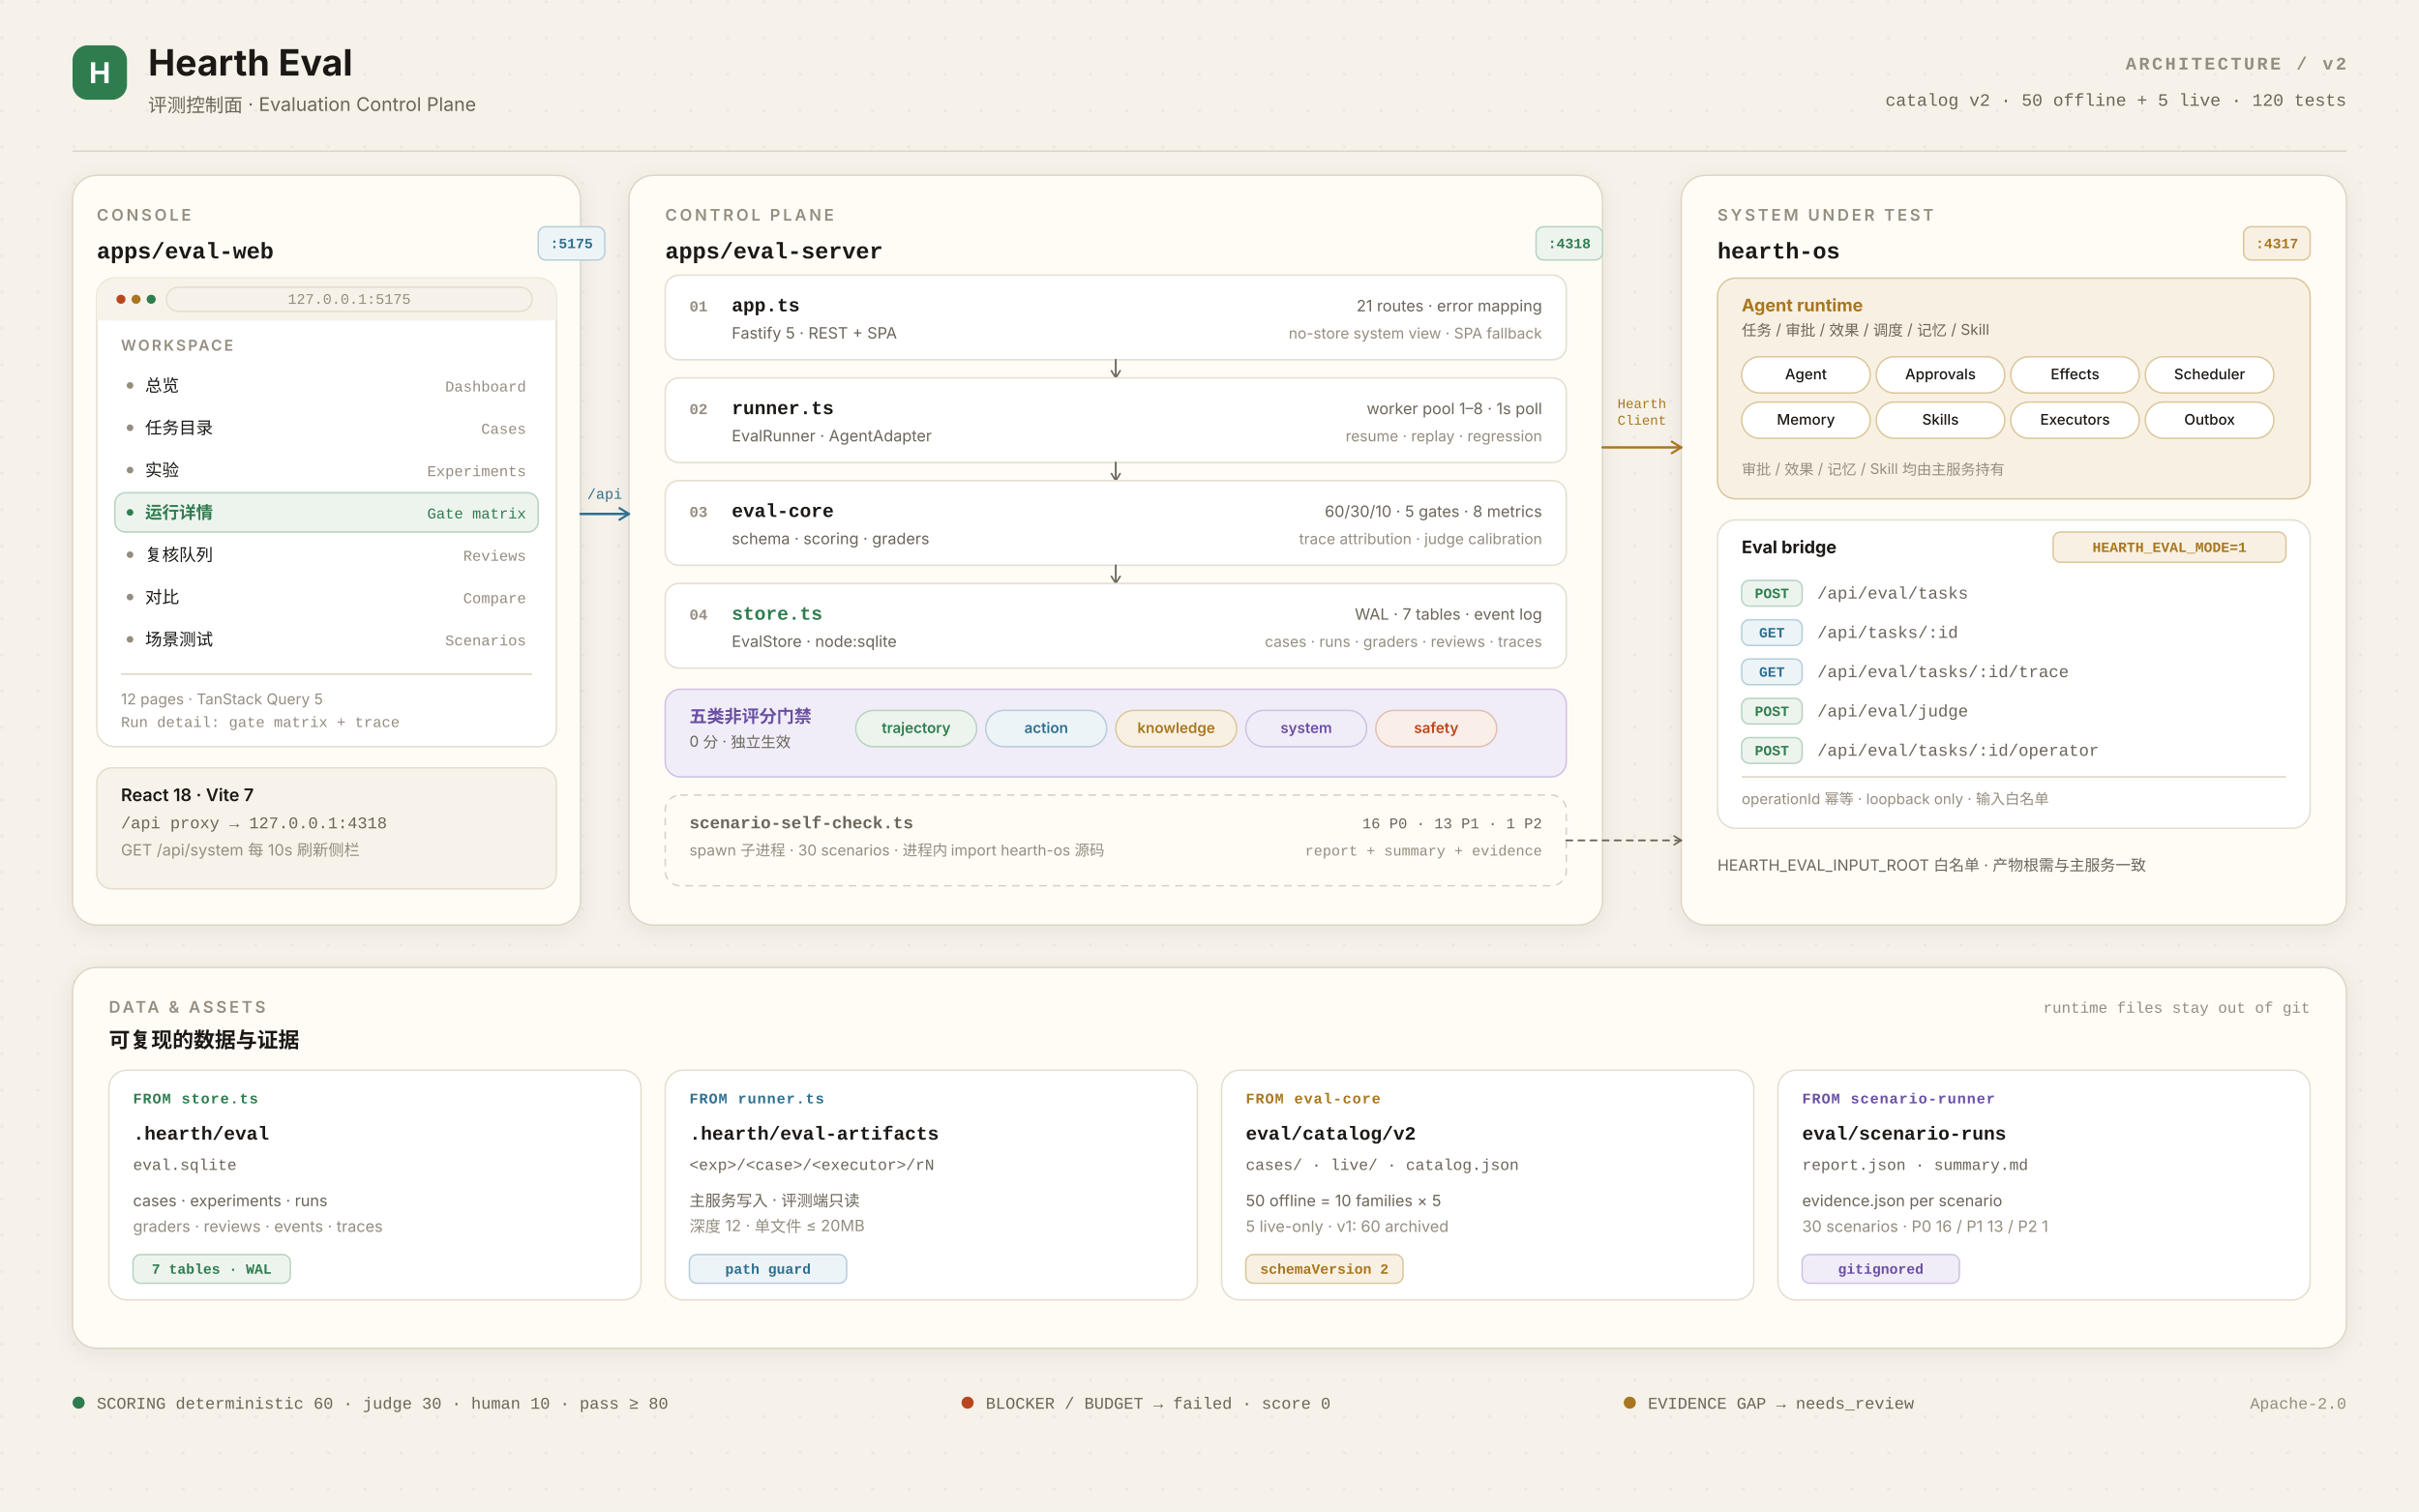
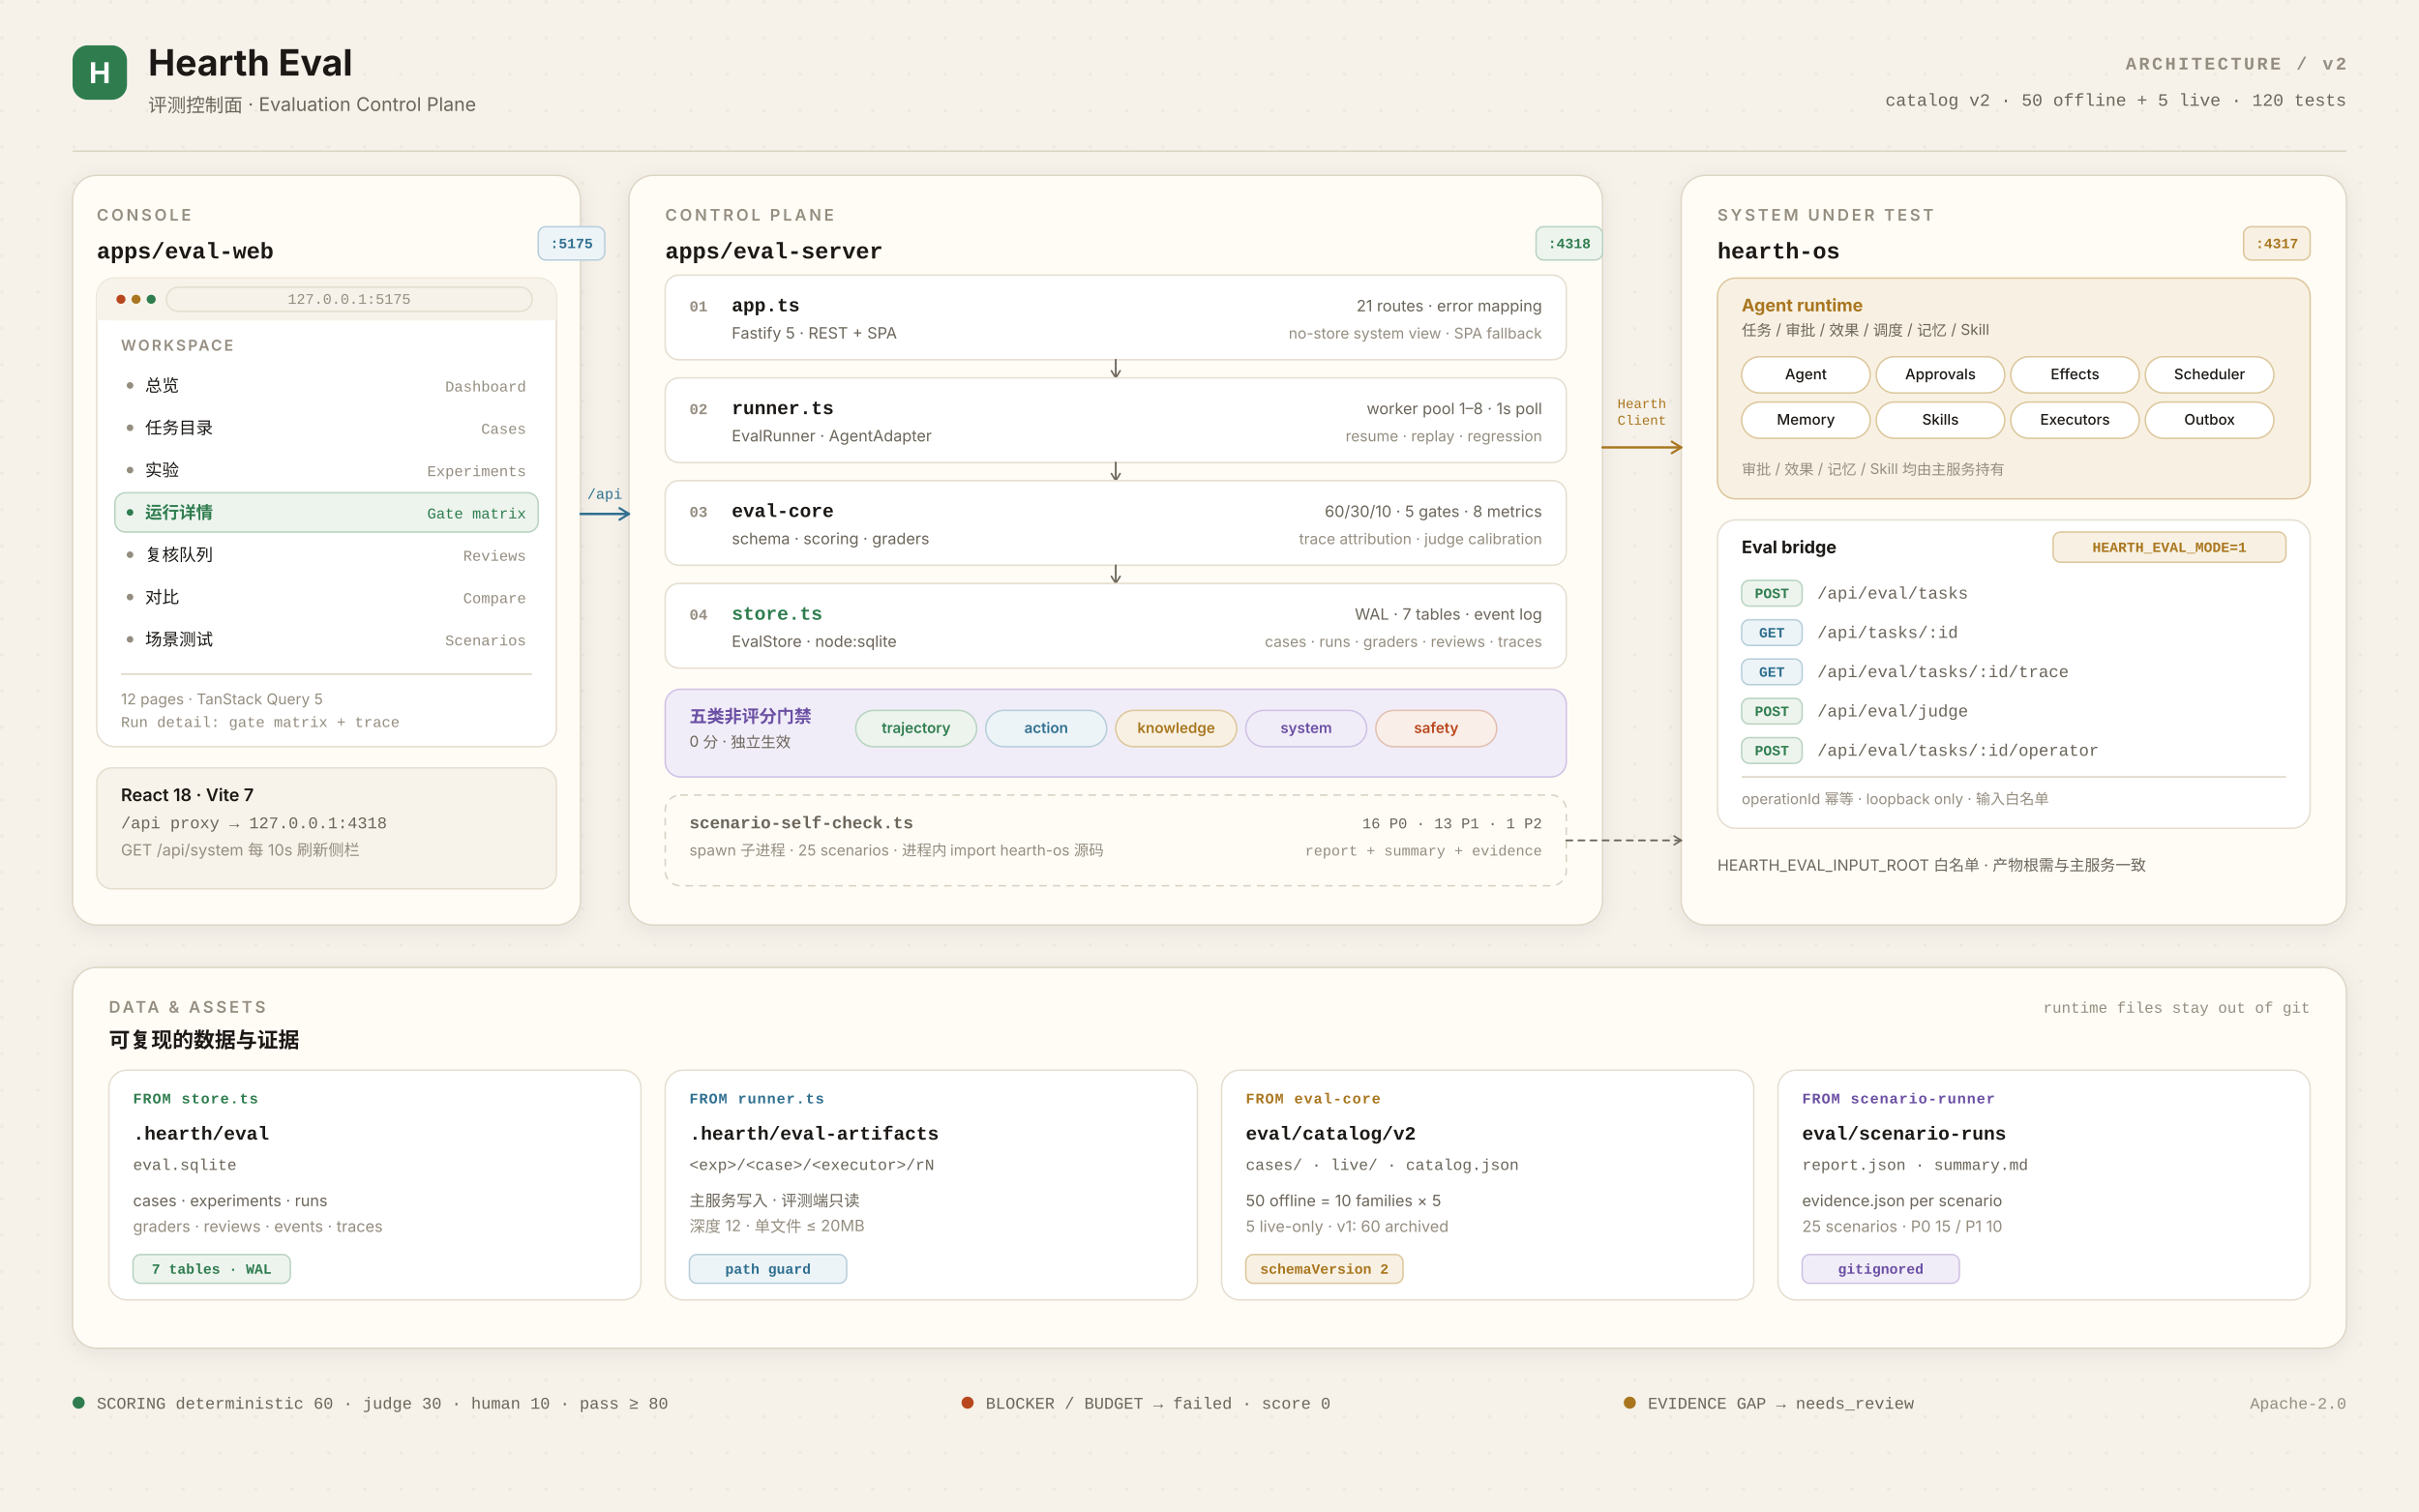
<svg xmlns="http://www.w3.org/2000/svg" viewBox="0 0 1600 1000" width="1600" height="1000" role="img" aria-labelledby="archTitle archDesc">
  <defs>
    <filter id="soft" x="-20%" y="-20%" width="140%" height="160%">
      <feDropShadow dx="0" dy="3" stdDeviation="7" flood-color="#000000" flood-opacity="0.07" />
    </filter>
    <pattern id="dots" width="24" height="24" patternUnits="userSpaceOnUse">
      <circle cx="1.2" cy="1.2" r="1.1" fill="#1B1815" opacity="0.045" />
    </pattern>
    <marker id="m-muted" viewBox="0 0 10 10" refX="8.5" refY="5" markerWidth="6" markerHeight="6" orient="auto">
      <path d="M2 1L8.5 5L2 9" fill="none" stroke="#6B655A" stroke-width="1.5" stroke-linecap="round" stroke-linejoin="round" />
    </marker>
    <marker id="m-blue" viewBox="0 0 10 10" refX="8.5" refY="5" markerWidth="6" markerHeight="6" orient="auto">
      <path d="M2 1L8.5 5L2 9" fill="none" stroke="#2F6F8F" stroke-width="1.5" stroke-linecap="round" stroke-linejoin="round" />
    </marker>
    <marker id="m-green" viewBox="0 0 10 10" refX="8.5" refY="5" markerWidth="6" markerHeight="6" orient="auto">
      <path d="M2 1L8.5 5L2 9" fill="none" stroke="#2F7D4F" stroke-width="1.5" stroke-linecap="round" stroke-linejoin="round" />
    </marker>
    <marker id="m-amber" viewBox="0 0 10 10" refX="8.5" refY="5" markerWidth="6" markerHeight="6" orient="auto">
      <path d="M2 1L8.5 5L2 9" fill="none" stroke="#A9761F" stroke-width="1.5" stroke-linecap="round" stroke-linejoin="round" />
    </marker>
  </defs>
  <rect x="0" y="0" width="1600" height="1000" rx="0" fill="#F6F2EA" stroke="none" stroke-width="1" />
  <rect x="0" y="0" width="1600" height="1000" rx="0" fill="url(#dots)" stroke="none" stroke-width="1" />
  <rect x="48" y="30" width="36" height="36" rx="10" fill="#2F7D4F" stroke="none" stroke-width="1" />
  <text x="66" y="55" font-family="'Inter','SF Pro Text',-apple-system,BlinkMacSystemFont,'Segoe UI','PingFang SC','Microsoft YaHei',sans-serif" font-size="19.00" font-weight="700" fill="#FFFFFF" text-anchor="middle" letter-spacing="0" opacity="1">H</text>
  <text x="98" y="50" font-family="'Inter','SF Pro Text',-apple-system,BlinkMacSystemFont,'Segoe UI','PingFang SC','Microsoft YaHei',sans-serif" font-size="24.00" font-weight="700" fill="#1B1815" text-anchor="start" letter-spacing="0" opacity="1">Hearth Eval</text>
  <text x="98" y="74" font-family="'Inter','SF Pro Text',-apple-system,BlinkMacSystemFont,'Segoe UI','PingFang SC','Microsoft YaHei',sans-serif" font-size="12.50" font-weight="400" fill="#6B655A" text-anchor="start" letter-spacing="0" opacity="1">评测控制面 · Evaluation Control Plane</text>
  <text x="1552" y="46" font-family="'SFMono-Regular',Consolas,'Liberation Mono',Menlo,monospace" font-size="11.80" font-weight="600" fill="#948D80" text-anchor="end" letter-spacing="1.6" opacity="1">ARCHITECTURE / v2</text>
  <text x="1552" y="70" font-family="'SFMono-Regular',Consolas,'Liberation Mono',Menlo,monospace" font-size="11.55" font-weight="400" fill="#6B655A" text-anchor="end" letter-spacing="0" opacity="1">catalog v2 · 50 offline + 5 live · 120 tests</text>
  <line x1="48" y1="100" x2="1552" y2="100" stroke="#DCD4C4" stroke-width="1" />
  <rect x="48" y="116" width="336" height="496" rx="16" fill="#FFFCF6" stroke="#DED6C6" stroke-width="1" filter="url(#soft)" />
  <rect x="416" y="116" width="644" height="496" rx="16" fill="#FFFCF6" stroke="#DED6C6" stroke-width="1" filter="url(#soft)" />
  <rect x="1112" y="116" width="440" height="496" rx="16" fill="#FFFCF6" stroke="#DED6C6" stroke-width="1" filter="url(#soft)" />
  <text x="64" y="146" font-family="'Inter','SF Pro Text',-apple-system,BlinkMacSystemFont,'Segoe UI','PingFang SC','Microsoft YaHei',sans-serif" font-size="10.62" font-weight="600" fill="#948D80" text-anchor="start" letter-spacing="1.8" opacity="1">CONSOLE</text>
  <text x="64" y="171" font-family="'SFMono-Regular',Consolas,'Liberation Mono',Menlo,monospace" font-size="15.00" font-weight="700" fill="#1B1815" text-anchor="start" letter-spacing="0" opacity="1">apps/eval-web</text>
  <rect x="356" y="150" width="44" height="22" rx="5" fill="#EDF4F8" stroke="#B7CEDA" stroke-width="1" />
  <text x="378" y="164.2" font-family="'SFMono-Regular',Consolas,'Liberation Mono',Menlo,monospace" font-size="9.44" font-weight="600" fill="#2F6F8F" text-anchor="middle" letter-spacing="0" opacity="1">:5175</text>
  <rect x="64" y="184" width="304" height="310" rx="12" fill="#FFFFFF" stroke="#E5DED0" stroke-width="1" />
  <rect x="64" y="184" width="304" height="28" rx="12" fill="#F7F3EA" stroke="none" stroke-width="1" />
  <rect x="64" y="200" width="304" height="12" rx="0" fill="#F7F3EA" stroke="none" stroke-width="1" />
  <circle cx="80" cy="198" r="3" fill="#B8471D" />
  <circle cx="90" cy="198" r="3" fill="#A9761F" />
  <circle cx="100" cy="198" r="3" fill="#2F7D4F" />
  <rect x="110" y="190" width="242" height="16" rx="8" fill="#F6F2EA" stroke="#E5DED0" stroke-width="1" />
  <text x="231" y="201" font-family="'SFMono-Regular',Consolas,'Liberation Mono',Menlo,monospace" font-size="9.68" font-weight="400" fill="#948D80" text-anchor="middle" letter-spacing="0" opacity="1">127.0.0.1:5175</text>
  <text x="80" y="232" font-family="'Inter','SF Pro Text',-apple-system,BlinkMacSystemFont,'Segoe UI','PingFang SC','Microsoft YaHei',sans-serif" font-size="9.91" font-weight="600" fill="#948D80" text-anchor="start" letter-spacing="1.4" opacity="1">WORKSPACE</text>
  <circle cx="86" cy="255" r="2.2" fill="#948D80" />
  <text x="96" y="259" font-family="'Inter','SF Pro Text',-apple-system,BlinkMacSystemFont,'Segoe UI','PingFang SC','Microsoft YaHei',sans-serif" font-size="11.22" font-weight="500" fill="#1B1815" text-anchor="start" letter-spacing="0" opacity="1">总览</text>
  <text x="348" y="259" font-family="'SFMono-Regular',Consolas,'Liberation Mono',Menlo,monospace" font-size="9.91" font-weight="400" fill="#948D80" text-anchor="end" letter-spacing="0" opacity="1">Dashboard</text>
  <circle cx="86" cy="283" r="2.2" fill="#948D80" />
  <text x="96" y="287" font-family="'Inter','SF Pro Text',-apple-system,BlinkMacSystemFont,'Segoe UI','PingFang SC','Microsoft YaHei',sans-serif" font-size="11.22" font-weight="500" fill="#1B1815" text-anchor="start" letter-spacing="0" opacity="1">任务目录</text>
  <text x="348" y="287" font-family="'SFMono-Regular',Consolas,'Liberation Mono',Menlo,monospace" font-size="9.91" font-weight="400" fill="#948D80" text-anchor="end" letter-spacing="0" opacity="1">Cases</text>
  <circle cx="86" cy="311" r="2.2" fill="#948D80" />
  <text x="96" y="315" font-family="'Inter','SF Pro Text',-apple-system,BlinkMacSystemFont,'Segoe UI','PingFang SC','Microsoft YaHei',sans-serif" font-size="11.22" font-weight="500" fill="#1B1815" text-anchor="start" letter-spacing="0" opacity="1">实验</text>
  <text x="348" y="315" font-family="'SFMono-Regular',Consolas,'Liberation Mono',Menlo,monospace" font-size="9.91" font-weight="400" fill="#948D80" text-anchor="end" letter-spacing="0" opacity="1">Experiments</text>
  <rect x="76" y="326" width="280" height="26" rx="7" fill="#EDF4EE" stroke="#B9D3C1" stroke-width="1" />
  <circle cx="86" cy="339" r="2.2" fill="#2F7D4F" />
  <text x="96" y="343" font-family="'Inter','SF Pro Text',-apple-system,BlinkMacSystemFont,'Segoe UI','PingFang SC','Microsoft YaHei',sans-serif" font-size="11.22" font-weight="600" fill="#2F7D4F" text-anchor="start" letter-spacing="0" opacity="1">运行详情</text>
  <text x="348" y="343" font-family="'SFMono-Regular',Consolas,'Liberation Mono',Menlo,monospace" font-size="9.91" font-weight="400" fill="#2F7D4F" text-anchor="end" letter-spacing="0" opacity="1">Gate matrix</text>
  <circle cx="86" cy="367" r="2.2" fill="#948D80" />
  <text x="96" y="371" font-family="'Inter','SF Pro Text',-apple-system,BlinkMacSystemFont,'Segoe UI','PingFang SC','Microsoft YaHei',sans-serif" font-size="11.22" font-weight="500" fill="#1B1815" text-anchor="start" letter-spacing="0" opacity="1">复核队列</text>
  <text x="348" y="371" font-family="'SFMono-Regular',Consolas,'Liberation Mono',Menlo,monospace" font-size="9.91" font-weight="400" fill="#948D80" text-anchor="end" letter-spacing="0" opacity="1">Reviews</text>
  <circle cx="86" cy="395" r="2.2" fill="#948D80" />
  <text x="96" y="399" font-family="'Inter','SF Pro Text',-apple-system,BlinkMacSystemFont,'Segoe UI','PingFang SC','Microsoft YaHei',sans-serif" font-size="11.22" font-weight="500" fill="#1B1815" text-anchor="start" letter-spacing="0" opacity="1">对比</text>
  <text x="348" y="399" font-family="'SFMono-Regular',Consolas,'Liberation Mono',Menlo,monospace" font-size="9.91" font-weight="400" fill="#948D80" text-anchor="end" letter-spacing="0" opacity="1">Compare</text>
  <circle cx="86" cy="423" r="2.2" fill="#948D80" />
  <text x="96" y="427" font-family="'Inter','SF Pro Text',-apple-system,BlinkMacSystemFont,'Segoe UI','PingFang SC','Microsoft YaHei',sans-serif" font-size="11.22" font-weight="500" fill="#1B1815" text-anchor="start" letter-spacing="0" opacity="1">场景测试</text>
  <text x="348" y="427" font-family="'SFMono-Regular',Consolas,'Liberation Mono',Menlo,monospace" font-size="9.91" font-weight="400" fill="#948D80" text-anchor="end" letter-spacing="0" opacity="1">Scenarios</text>
  <line x1="80" y1="446" x2="352" y2="446" stroke="#DCD4C4" stroke-width="1" />
  <text x="80" y="466" font-family="'Inter','SF Pro Text',-apple-system,BlinkMacSystemFont,'Segoe UI','PingFang SC','Microsoft YaHei',sans-serif" font-size="9.91" font-weight="400" fill="#948D80" text-anchor="start" letter-spacing="0" opacity="1">12 pages · TanStack Query 5</text>
  <text x="80" y="481" font-family="'SFMono-Regular',Consolas,'Liberation Mono',Menlo,monospace" font-size="9.91" font-weight="400" fill="#948D80" text-anchor="start" letter-spacing="0" opacity="1">Run detail: gate matrix + trace</text>
  <rect x="64" y="508" width="304" height="80" rx="10" fill="#F7F3EA" stroke="#E5DED0" stroke-width="1" />
  <text x="80" y="530" font-family="'Inter','SF Pro Text',-apple-system,BlinkMacSystemFont,'Segoe UI','PingFang SC','Microsoft YaHei',sans-serif" font-size="11.50" font-weight="600" fill="#1B1815" text-anchor="start" letter-spacing="0" opacity="1">React 18 · Vite 7</text>
  <text x="80" y="548" font-family="'SFMono-Regular',Consolas,'Liberation Mono',Menlo,monospace" font-size="10.86" font-weight="400" fill="#6B655A" text-anchor="start" letter-spacing="0" opacity="1">/api proxy → 127.0.0.1:4318</text>
  <text x="80" y="566" font-family="'Inter','SF Pro Text',-apple-system,BlinkMacSystemFont,'Segoe UI','PingFang SC','Microsoft YaHei',sans-serif" font-size="10.38" font-weight="400" fill="#948D80" text-anchor="start" letter-spacing="0" opacity="1">GET /api/system 每 10s 刷新侧栏</text>
  <text x="440" y="146" font-family="'Inter','SF Pro Text',-apple-system,BlinkMacSystemFont,'Segoe UI','PingFang SC','Microsoft YaHei',sans-serif" font-size="10.62" font-weight="600" fill="#948D80" text-anchor="start" letter-spacing="1.8" opacity="1">CONTROL PLANE</text>
  <text x="440" y="171" font-family="'SFMono-Regular',Consolas,'Liberation Mono',Menlo,monospace" font-size="15.00" font-weight="700" fill="#1B1815" text-anchor="start" letter-spacing="0" opacity="1">apps/eval-server</text>
  <rect x="1016" y="150" width="44" height="22" rx="5" fill="#EDF4EE" stroke="#B9D3C1" stroke-width="1" />
  <text x="1038" y="164.2" font-family="'SFMono-Regular',Consolas,'Liberation Mono',Menlo,monospace" font-size="9.44" font-weight="600" fill="#2F7D4F" text-anchor="middle" letter-spacing="0" opacity="1">:4318</text>
  <rect x="440" y="182" width="596" height="56" rx="9" fill="#FFFFFF" stroke="#E5DED0" stroke-width="1" />
  <text x="456" y="206" font-family="'SFMono-Regular',Consolas,'Liberation Mono',Menlo,monospace" font-size="10.03" font-weight="600" fill="#948D80" text-anchor="start" letter-spacing="0" opacity="1">01</text>
  <text x="484" y="206" font-family="'SFMono-Regular',Consolas,'Liberation Mono',Menlo,monospace" font-size="12.50" font-weight="700" fill="#1B1815" text-anchor="start" letter-spacing="0" opacity="1">app.ts</text>
  <text x="484" y="224" font-family="'Inter','SF Pro Text',-apple-system,BlinkMacSystemFont,'Segoe UI','PingFang SC','Microsoft YaHei',sans-serif" font-size="10.38" font-weight="400" fill="#6B655A" text-anchor="start" letter-spacing="0" opacity="1">Fastify 5 · REST + SPA</text>
  <text x="1020" y="206" font-family="'Inter','SF Pro Text',-apple-system,BlinkMacSystemFont,'Segoe UI','PingFang SC','Microsoft YaHei',sans-serif" font-size="10.38" font-weight="400" fill="#6B655A" text-anchor="end" letter-spacing="0" opacity="1">21 routes · error mapping</text>
  <text x="1020" y="224" font-family="'Inter','SF Pro Text',-apple-system,BlinkMacSystemFont,'Segoe UI','PingFang SC','Microsoft YaHei',sans-serif" font-size="9.91" font-weight="400" fill="#948D80" text-anchor="end" letter-spacing="0" opacity="1">no-store system view · SPA fallback</text>
  <path d="M738 238 L738 250" fill="none" stroke="#6B655A" stroke-width="1.2" stroke-linecap="round" marker-end="url(#m-muted)" />
  <rect x="440" y="250" width="596" height="56" rx="9" fill="#FFFFFF" stroke="#E5DED0" stroke-width="1" />
  <text x="456" y="274" font-family="'SFMono-Regular',Consolas,'Liberation Mono',Menlo,monospace" font-size="10.03" font-weight="600" fill="#948D80" text-anchor="start" letter-spacing="0" opacity="1">02</text>
  <text x="484" y="274" font-family="'SFMono-Regular',Consolas,'Liberation Mono',Menlo,monospace" font-size="12.50" font-weight="700" fill="#1B1815" text-anchor="start" letter-spacing="0" opacity="1">runner.ts</text>
  <text x="484" y="292" font-family="'Inter','SF Pro Text',-apple-system,BlinkMacSystemFont,'Segoe UI','PingFang SC','Microsoft YaHei',sans-serif" font-size="10.38" font-weight="400" fill="#6B655A" text-anchor="start" letter-spacing="0" opacity="1">EvalRunner · AgentAdapter</text>
  <text x="1020" y="274" font-family="'Inter','SF Pro Text',-apple-system,BlinkMacSystemFont,'Segoe UI','PingFang SC','Microsoft YaHei',sans-serif" font-size="10.38" font-weight="400" fill="#6B655A" text-anchor="end" letter-spacing="0" opacity="1">worker pool 1–8 · 1s poll</text>
  <text x="1020" y="292" font-family="'Inter','SF Pro Text',-apple-system,BlinkMacSystemFont,'Segoe UI','PingFang SC','Microsoft YaHei',sans-serif" font-size="9.91" font-weight="400" fill="#948D80" text-anchor="end" letter-spacing="0" opacity="1">resume · replay · regression</text>
  <path d="M738 306 L738 318" fill="none" stroke="#6B655A" stroke-width="1.2" stroke-linecap="round" marker-end="url(#m-muted)" />
  <rect x="440" y="318" width="596" height="56" rx="9" fill="#FFFFFF" stroke="#E5DED0" stroke-width="1" />
  <text x="456" y="342" font-family="'SFMono-Regular',Consolas,'Liberation Mono',Menlo,monospace" font-size="10.03" font-weight="600" fill="#948D80" text-anchor="start" letter-spacing="0" opacity="1">03</text>
  <text x="484" y="342" font-family="'SFMono-Regular',Consolas,'Liberation Mono',Menlo,monospace" font-size="12.50" font-weight="700" fill="#1B1815" text-anchor="start" letter-spacing="0" opacity="1">eval-core</text>
  <text x="484" y="360" font-family="'Inter','SF Pro Text',-apple-system,BlinkMacSystemFont,'Segoe UI','PingFang SC','Microsoft YaHei',sans-serif" font-size="10.38" font-weight="400" fill="#6B655A" text-anchor="start" letter-spacing="0" opacity="1">schema · scoring · graders</text>
  <text x="1020" y="342" font-family="'Inter','SF Pro Text',-apple-system,BlinkMacSystemFont,'Segoe UI','PingFang SC','Microsoft YaHei',sans-serif" font-size="10.38" font-weight="400" fill="#6B655A" text-anchor="end" letter-spacing="0" opacity="1">60/30/10 · 5 gates · 8 metrics</text>
  <text x="1020" y="360" font-family="'Inter','SF Pro Text',-apple-system,BlinkMacSystemFont,'Segoe UI','PingFang SC','Microsoft YaHei',sans-serif" font-size="9.91" font-weight="400" fill="#948D80" text-anchor="end" letter-spacing="0" opacity="1">trace attribution · judge calibration</text>
  <path d="M738 374 L738 386" fill="none" stroke="#6B655A" stroke-width="1.2" stroke-linecap="round" marker-end="url(#m-muted)" />
  <rect x="440" y="386" width="596" height="56" rx="9" fill="#FFFFFF" stroke="#E5DED0" stroke-width="1" />
  <text x="456" y="410" font-family="'SFMono-Regular',Consolas,'Liberation Mono',Menlo,monospace" font-size="10.03" font-weight="600" fill="#948D80" text-anchor="start" letter-spacing="0" opacity="1">04</text>
  <text x="484" y="410" font-family="'SFMono-Regular',Consolas,'Liberation Mono',Menlo,monospace" font-size="12.50" font-weight="700" fill="#2F7D4F" text-anchor="start" letter-spacing="0" opacity="1">store.ts</text>
  <text x="484" y="428" font-family="'Inter','SF Pro Text',-apple-system,BlinkMacSystemFont,'Segoe UI','PingFang SC','Microsoft YaHei',sans-serif" font-size="10.38" font-weight="400" fill="#6B655A" text-anchor="start" letter-spacing="0" opacity="1">EvalStore · node:sqlite</text>
  <text x="1020" y="410" font-family="'Inter','SF Pro Text',-apple-system,BlinkMacSystemFont,'Segoe UI','PingFang SC','Microsoft YaHei',sans-serif" font-size="10.38" font-weight="400" fill="#6B655A" text-anchor="end" letter-spacing="0" opacity="1">WAL · 7 tables · event log</text>
  <text x="1020" y="428" font-family="'Inter','SF Pro Text',-apple-system,BlinkMacSystemFont,'Segoe UI','PingFang SC','Microsoft YaHei',sans-serif" font-size="9.91" font-weight="400" fill="#948D80" text-anchor="end" letter-spacing="0" opacity="1">cases · runs · graders · reviews · traces</text>
  <rect x="440" y="456" width="596" height="58" rx="10" fill="#F1EDF8" stroke="#CFC2E4" stroke-width="1" />
  <text x="456" y="478" font-family="'Inter','SF Pro Text',-apple-system,BlinkMacSystemFont,'Segoe UI','PingFang SC','Microsoft YaHei',sans-serif" font-size="11.55" font-weight="700" fill="#6A4FA3" text-anchor="start" letter-spacing="0" opacity="1">五类非评分门禁</text>
  <text x="456" y="494" font-family="'Inter','SF Pro Text',-apple-system,BlinkMacSystemFont,'Segoe UI','PingFang SC','Microsoft YaHei',sans-serif" font-size="9.91" font-weight="400" fill="#6B655A" text-anchor="start" letter-spacing="0" opacity="1">0 分 · 独立生效</text>
  <rect x="566" y="470" width="80" height="24" rx="12" fill="#EDF4EE" stroke="#B9D3C1" stroke-width="1" />
  <text x="606" y="484.952" font-family="'Inter','SF Pro Text',-apple-system,BlinkMacSystemFont,'Segoe UI','PingFang SC','Microsoft YaHei',sans-serif" font-size="9.68" font-weight="600" fill="#2F7D4F" text-anchor="middle" letter-spacing="0" opacity="1">trajectory</text>
  <rect x="652" y="470" width="80" height="24" rx="12" fill="#EDF4F8" stroke="#B7CEDA" stroke-width="1" />
  <text x="692" y="484.952" font-family="'Inter','SF Pro Text',-apple-system,BlinkMacSystemFont,'Segoe UI','PingFang SC','Microsoft YaHei',sans-serif" font-size="9.68" font-weight="600" fill="#2F6F8F" text-anchor="middle" letter-spacing="0" opacity="1">action</text>
  <rect x="738" y="470" width="80" height="24" rx="12" fill="#F8F1E3" stroke="#DCC79C" stroke-width="1" />
  <text x="778" y="484.952" font-family="'Inter','SF Pro Text',-apple-system,BlinkMacSystemFont,'Segoe UI','PingFang SC','Microsoft YaHei',sans-serif" font-size="9.68" font-weight="600" fill="#A9761F" text-anchor="middle" letter-spacing="0" opacity="1">knowledge</text>
  <rect x="824" y="470" width="80" height="24" rx="12" fill="#F1EDF8" stroke="#CFC2E4" stroke-width="1" />
  <text x="864" y="484.952" font-family="'Inter','SF Pro Text',-apple-system,BlinkMacSystemFont,'Segoe UI','PingFang SC','Microsoft YaHei',sans-serif" font-size="9.68" font-weight="600" fill="#6A4FA3" text-anchor="middle" letter-spacing="0" opacity="1">system</text>
  <rect x="910" y="470" width="80" height="24" rx="12" fill="#FAEEE8" stroke="#E0C0B2" stroke-width="1" />
  <text x="950" y="484.952" font-family="'Inter','SF Pro Text',-apple-system,BlinkMacSystemFont,'Segoe UI','PingFang SC','Microsoft YaHei',sans-serif" font-size="9.68" font-weight="600" fill="#B8471D" text-anchor="middle" letter-spacing="0" opacity="1">safety</text>
  <rect x="440" y="526" width="596" height="60" rx="10" fill="none" stroke="#D8D1C3" stroke-width="1" stroke-dasharray="5 4" />
  <text x="456" y="548" font-family="'SFMono-Regular',Consolas,'Liberation Mono',Menlo,monospace" font-size="11.22" font-weight="700" fill="#6B655A" text-anchor="start" letter-spacing="0" opacity="1">scenario-self-check.ts</text>
-   <text x="456" y="566" font-family="'Inter','SF Pro Text',-apple-system,BlinkMacSystemFont,'Segoe UI','PingFang SC','Microsoft YaHei',sans-serif" font-size="9.91" font-weight="400" fill="#948D80" text-anchor="start" letter-spacing="0" opacity="1">spawn 子进程 · 30 scenarios · 进程内 import hearth-os 源码</text>
+   <text x="456" y="566" font-family="'Inter','SF Pro Text',-apple-system,BlinkMacSystemFont,'Segoe UI','PingFang SC','Microsoft YaHei',sans-serif" font-size="9.91" font-weight="400" fill="#948D80" text-anchor="start" letter-spacing="0" opacity="1">spawn 子进程 · 25 scenarios · 进程内 import hearth-os 源码</text>
  <text x="1020" y="548" font-family="'SFMono-Regular',Consolas,'Liberation Mono',Menlo,monospace" font-size="9.91" font-weight="400" fill="#6B655A" text-anchor="end" letter-spacing="0" opacity="1">16 P0 · 13 P1 · 1 P2</text>
  <text x="1020" y="566" font-family="'SFMono-Regular',Consolas,'Liberation Mono',Menlo,monospace" font-size="9.68" font-weight="400" fill="#948D80" text-anchor="end" letter-spacing="0" opacity="1">report + summary + evidence</text>
  <text x="1136" y="146" font-family="'Inter','SF Pro Text',-apple-system,BlinkMacSystemFont,'Segoe UI','PingFang SC','Microsoft YaHei',sans-serif" font-size="10.62" font-weight="600" fill="#948D80" text-anchor="start" letter-spacing="1.8" opacity="1">SYSTEM UNDER TEST</text>
  <text x="1136" y="171" font-family="'SFMono-Regular',Consolas,'Liberation Mono',Menlo,monospace" font-size="15.00" font-weight="700" fill="#1B1815" text-anchor="start" letter-spacing="0" opacity="1">hearth-os</text>
  <rect x="1484" y="150" width="44" height="22" rx="5" fill="#F8F1E3" stroke="#DCC79C" stroke-width="1" />
  <text x="1506" y="164.2" font-family="'SFMono-Regular',Consolas,'Liberation Mono',Menlo,monospace" font-size="9.44" font-weight="600" fill="#A9761F" text-anchor="middle" letter-spacing="0" opacity="1">:4317</text>
  <rect x="1136" y="184" width="392" height="146" rx="12" fill="#F8F1E3" stroke="#DCC79C" stroke-width="1" />
  <text x="1152" y="206" font-family="'Inter','SF Pro Text',-apple-system,BlinkMacSystemFont,'Segoe UI','PingFang SC','Microsoft YaHei',sans-serif" font-size="11.50" font-weight="700" fill="#A9761F" text-anchor="start" letter-spacing="0" opacity="1">Agent runtime</text>
  <text x="1152" y="222" font-family="'Inter','SF Pro Text',-apple-system,BlinkMacSystemFont,'Segoe UI','PingFang SC','Microsoft YaHei',sans-serif" font-size="9.91" font-weight="400" fill="#6B655A" text-anchor="start" letter-spacing="0" opacity="1">任务 / 审批 / 效果 / 调度 / 记忆 / Skill</text>
  <rect x="1152" y="236" width="85" height="24" rx="12" fill="#FFFFFF" stroke="#DCC79C" stroke-width="1" />
  <text x="1194.5" y="250.952" font-family="'Inter','SF Pro Text',-apple-system,BlinkMacSystemFont,'Segoe UI','PingFang SC','Microsoft YaHei',sans-serif" font-size="9.68" font-weight="500" fill="#1B1815" text-anchor="middle" letter-spacing="0" opacity="1">Agent</text>
  <rect x="1241" y="236" width="85" height="24" rx="12" fill="#FFFFFF" stroke="#DCC79C" stroke-width="1" />
  <text x="1283.5" y="250.952" font-family="'Inter','SF Pro Text',-apple-system,BlinkMacSystemFont,'Segoe UI','PingFang SC','Microsoft YaHei',sans-serif" font-size="9.68" font-weight="500" fill="#1B1815" text-anchor="middle" letter-spacing="0" opacity="1">Approvals</text>
  <rect x="1330" y="236" width="85" height="24" rx="12" fill="#FFFFFF" stroke="#DCC79C" stroke-width="1" />
  <text x="1372.5" y="250.952" font-family="'Inter','SF Pro Text',-apple-system,BlinkMacSystemFont,'Segoe UI','PingFang SC','Microsoft YaHei',sans-serif" font-size="9.68" font-weight="500" fill="#1B1815" text-anchor="middle" letter-spacing="0" opacity="1">Effects</text>
  <rect x="1419" y="236" width="85" height="24" rx="12" fill="#FFFFFF" stroke="#DCC79C" stroke-width="1" />
  <text x="1461.5" y="250.952" font-family="'Inter','SF Pro Text',-apple-system,BlinkMacSystemFont,'Segoe UI','PingFang SC','Microsoft YaHei',sans-serif" font-size="9.68" font-weight="500" fill="#1B1815" text-anchor="middle" letter-spacing="0" opacity="1">Scheduler</text>
  <rect x="1152" y="266" width="85" height="24" rx="12" fill="#FFFFFF" stroke="#DCC79C" stroke-width="1" />
  <text x="1194.5" y="280.952" font-family="'Inter','SF Pro Text',-apple-system,BlinkMacSystemFont,'Segoe UI','PingFang SC','Microsoft YaHei',sans-serif" font-size="9.68" font-weight="500" fill="#1B1815" text-anchor="middle" letter-spacing="0" opacity="1">Memory</text>
  <rect x="1241" y="266" width="85" height="24" rx="12" fill="#FFFFFF" stroke="#DCC79C" stroke-width="1" />
  <text x="1283.5" y="280.952" font-family="'Inter','SF Pro Text',-apple-system,BlinkMacSystemFont,'Segoe UI','PingFang SC','Microsoft YaHei',sans-serif" font-size="9.68" font-weight="500" fill="#1B1815" text-anchor="middle" letter-spacing="0" opacity="1">Skills</text>
  <rect x="1330" y="266" width="85" height="24" rx="12" fill="#FFFFFF" stroke="#DCC79C" stroke-width="1" />
  <text x="1372.5" y="280.952" font-family="'Inter','SF Pro Text',-apple-system,BlinkMacSystemFont,'Segoe UI','PingFang SC','Microsoft YaHei',sans-serif" font-size="9.68" font-weight="500" fill="#1B1815" text-anchor="middle" letter-spacing="0" opacity="1">Executors</text>
  <rect x="1419" y="266" width="85" height="24" rx="12" fill="#FFFFFF" stroke="#DCC79C" stroke-width="1" />
  <text x="1461.5" y="280.952" font-family="'Inter','SF Pro Text',-apple-system,BlinkMacSystemFont,'Segoe UI','PingFang SC','Microsoft YaHei',sans-serif" font-size="9.68" font-weight="500" fill="#1B1815" text-anchor="middle" letter-spacing="0" opacity="1">Outbox</text>
  <text x="1152" y="314" font-family="'Inter','SF Pro Text',-apple-system,BlinkMacSystemFont,'Segoe UI','PingFang SC','Microsoft YaHei',sans-serif" font-size="9.68" font-weight="400" fill="#948D80" text-anchor="start" letter-spacing="0" opacity="1">审批 / 效果 / 记忆 / Skill 均由主服务持有</text>
  <rect x="1136" y="344" width="392" height="204" rx="12" fill="#FFFFFF" stroke="#E5DED0" stroke-width="1" />
  <text x="1152" y="366" font-family="'Inter','SF Pro Text',-apple-system,BlinkMacSystemFont,'Segoe UI','PingFang SC','Microsoft YaHei',sans-serif" font-size="11.50" font-weight="700" fill="#1B1815" text-anchor="start" letter-spacing="0" opacity="1">Eval bridge</text>
  <rect x="1358" y="352" width="154" height="20" rx="5" fill="#F8F1E3" stroke="#DCC79C" stroke-width="1" />
  <text x="1435" y="365.2" font-family="'SFMono-Regular',Consolas,'Liberation Mono',Menlo,monospace" font-size="9.44" font-weight="600" fill="#A9761F" text-anchor="middle" letter-spacing="0" opacity="1">HEARTH_EVAL_MODE=1</text>
  <rect x="1152" y="384" width="40" height="17" rx="5" fill="#EDF4EE" stroke="#B9D3C1" stroke-width="1" />
  <text x="1172" y="395.7" font-family="'SFMono-Regular',Consolas,'Liberation Mono',Menlo,monospace" font-size="9.44" font-weight="600" fill="#2F7D4F" text-anchor="middle" letter-spacing="0" opacity="1">POST</text>
  <text x="1202" y="396" font-family="'SFMono-Regular',Consolas,'Liberation Mono',Menlo,monospace" font-size="11.09" font-weight="400" fill="#6B655A" text-anchor="start" letter-spacing="0" opacity="1">/api/eval/tasks</text>
  <rect x="1152" y="410" width="40" height="17" rx="5" fill="#EDF4F8" stroke="#B7CEDA" stroke-width="1" />
  <text x="1172" y="421.7" font-family="'SFMono-Regular',Consolas,'Liberation Mono',Menlo,monospace" font-size="9.44" font-weight="600" fill="#2F6F8F" text-anchor="middle" letter-spacing="0" opacity="1">GET</text>
  <text x="1202" y="422" font-family="'SFMono-Regular',Consolas,'Liberation Mono',Menlo,monospace" font-size="11.09" font-weight="400" fill="#6B655A" text-anchor="start" letter-spacing="0" opacity="1">/api/tasks/:id</text>
  <rect x="1152" y="436" width="40" height="17" rx="5" fill="#EDF4F8" stroke="#B7CEDA" stroke-width="1" />
  <text x="1172" y="447.7" font-family="'SFMono-Regular',Consolas,'Liberation Mono',Menlo,monospace" font-size="9.44" font-weight="600" fill="#2F6F8F" text-anchor="middle" letter-spacing="0" opacity="1">GET</text>
  <text x="1202" y="448" font-family="'SFMono-Regular',Consolas,'Liberation Mono',Menlo,monospace" font-size="11.09" font-weight="400" fill="#6B655A" text-anchor="start" letter-spacing="0" opacity="1">/api/eval/tasks/:id/trace</text>
  <rect x="1152" y="462" width="40" height="17" rx="5" fill="#EDF4EE" stroke="#B9D3C1" stroke-width="1" />
  <text x="1172" y="473.7" font-family="'SFMono-Regular',Consolas,'Liberation Mono',Menlo,monospace" font-size="9.44" font-weight="600" fill="#2F7D4F" text-anchor="middle" letter-spacing="0" opacity="1">POST</text>
  <text x="1202" y="474" font-family="'SFMono-Regular',Consolas,'Liberation Mono',Menlo,monospace" font-size="11.09" font-weight="400" fill="#6B655A" text-anchor="start" letter-spacing="0" opacity="1">/api/eval/judge</text>
  <rect x="1152" y="488" width="40" height="17" rx="5" fill="#EDF4EE" stroke="#B9D3C1" stroke-width="1" />
  <text x="1172" y="499.7" font-family="'SFMono-Regular',Consolas,'Liberation Mono',Menlo,monospace" font-size="9.44" font-weight="600" fill="#2F7D4F" text-anchor="middle" letter-spacing="0" opacity="1">POST</text>
  <text x="1202" y="500" font-family="'SFMono-Regular',Consolas,'Liberation Mono',Menlo,monospace" font-size="11.09" font-weight="400" fill="#6B655A" text-anchor="start" letter-spacing="0" opacity="1">/api/eval/tasks/:id/operator</text>
  <line x1="1152" y1="514" x2="1512" y2="514" stroke="#DCD4C4" stroke-width="1" />
  <text x="1152" y="532" font-family="'Inter','SF Pro Text',-apple-system,BlinkMacSystemFont,'Segoe UI','PingFang SC','Microsoft YaHei',sans-serif" font-size="9.68" font-weight="400" fill="#948D80" text-anchor="start" letter-spacing="0" opacity="1">operationId 幂等 · loopback only · 输入白名单</text>
  <text x="1136" y="576" font-family="'Inter','SF Pro Text',-apple-system,BlinkMacSystemFont,'Segoe UI','PingFang SC','Microsoft YaHei',sans-serif" font-size="10.15" font-weight="400" fill="#6B655A" text-anchor="start" letter-spacing="0" opacity="1">HEARTH_EVAL_INPUT_ROOT 白名单 · 产物根需与主服务一致</text>
  <path d="M384 340 L416 340" fill="none" stroke="#2F6F8F" stroke-width="1.6" stroke-linecap="round" marker-end="url(#m-blue)" />
  <text x="400" y="330" font-family="'SFMono-Regular',Consolas,'Liberation Mono',Menlo,monospace" font-size="9.68" font-weight="400" fill="#2F6F8F" text-anchor="middle" letter-spacing="0" opacity="1">/api</text>
  <path d="M1060 296 L1112 296" fill="none" stroke="#A9761F" stroke-width="1.6" stroke-linecap="round" marker-end="url(#m-amber)" />
  <text x="1086" y="270" font-family="'SFMono-Regular',Consolas,'Liberation Mono',Menlo,monospace" font-size="8.97" font-weight="400" fill="#A9761F" text-anchor="middle" letter-spacing="0" opacity="1">Hearth</text>
  <text x="1086" y="281" font-family="'SFMono-Regular',Consolas,'Liberation Mono',Menlo,monospace" font-size="8.97" font-weight="400" fill="#A9761F" text-anchor="middle" letter-spacing="0" opacity="1">Client</text>
  <path d="M1036 556 L1112 556" fill="none" stroke="#6B655A" stroke-width="1.2" stroke-linecap="round" stroke-dasharray="4 4" marker-end="url(#m-muted)" />
  <rect x="48" y="640" width="1504" height="252" rx="16" fill="#FFFCF6" stroke="#DED6C6" stroke-width="1" filter="url(#soft)" />
  <text x="72" y="670" font-family="'Inter','SF Pro Text',-apple-system,BlinkMacSystemFont,'Segoe UI','PingFang SC','Microsoft YaHei',sans-serif" font-size="10.62" font-weight="600" fill="#948D80" text-anchor="start" letter-spacing="1.8" opacity="1">DATA &amp; ASSETS</text>
  <text x="72" y="693" font-family="'Inter','SF Pro Text',-apple-system,BlinkMacSystemFont,'Segoe UI','PingFang SC','Microsoft YaHei',sans-serif" font-size="14.00" font-weight="700" fill="#1B1815" text-anchor="start" letter-spacing="0" opacity="1">可复现的数据与证据</text>
  <text x="1528" y="670" font-family="'SFMono-Regular',Consolas,'Liberation Mono',Menlo,monospace" font-size="10.15" font-weight="400" fill="#948D80" text-anchor="end" letter-spacing="0" opacity="1">runtime files stay out of git</text>
  <rect x="72" y="708" width="352" height="152" rx="12" fill="#FFFFFF" stroke="#E5DED0" stroke-width="1" />
  <text x="88" y="730" font-family="'SFMono-Regular',Consolas,'Liberation Mono',Menlo,monospace" font-size="9.68" font-weight="600" fill="#2F7D4F" text-anchor="start" letter-spacing="0.6" opacity="1">FROM store.ts</text>
  <text x="88" y="754" font-family="'SFMono-Regular',Consolas,'Liberation Mono',Menlo,monospace" font-size="12.50" font-weight="700" fill="#1B1815" text-anchor="start" letter-spacing="0" opacity="1">.hearth/eval</text>
  <text x="88" y="774" font-family="'SFMono-Regular',Consolas,'Liberation Mono',Menlo,monospace" font-size="10.38" font-weight="400" fill="#6B655A" text-anchor="start" letter-spacing="0" opacity="1">eval.sqlite</text>
  <text x="88" y="798" font-family="'Inter','SF Pro Text',-apple-system,BlinkMacSystemFont,'Segoe UI','PingFang SC','Microsoft YaHei',sans-serif" font-size="10.38" font-weight="400" fill="#6B655A" text-anchor="start" letter-spacing="0" opacity="1">cases · experiments · runs</text>
  <text x="88" y="815" font-family="'Inter','SF Pro Text',-apple-system,BlinkMacSystemFont,'Segoe UI','PingFang SC','Microsoft YaHei',sans-serif" font-size="10.38" font-weight="400" fill="#948D80" text-anchor="start" letter-spacing="0" opacity="1">graders · reviews · events · traces</text>
  <rect x="88" y="830" width="104" height="19" rx="5" fill="#EDF4EE" stroke="#B9D3C1" stroke-width="1" />
  <text x="140" y="842.7" font-family="'SFMono-Regular',Consolas,'Liberation Mono',Menlo,monospace" font-size="9.44" font-weight="600" fill="#2F7D4F" text-anchor="middle" letter-spacing="0" opacity="1">7 tables · WAL</text>
  <rect x="440" y="708" width="352" height="152" rx="12" fill="#FFFFFF" stroke="#E5DED0" stroke-width="1" />
  <text x="456" y="730" font-family="'SFMono-Regular',Consolas,'Liberation Mono',Menlo,monospace" font-size="9.68" font-weight="600" fill="#2F6F8F" text-anchor="start" letter-spacing="0.6" opacity="1">FROM runner.ts</text>
  <text x="456" y="754" font-family="'SFMono-Regular',Consolas,'Liberation Mono',Menlo,monospace" font-size="12.50" font-weight="700" fill="#1B1815" text-anchor="start" letter-spacing="0" opacity="1">.hearth/eval-artifacts</text>
  <text x="456" y="774" font-family="'SFMono-Regular',Consolas,'Liberation Mono',Menlo,monospace" font-size="10.38" font-weight="400" fill="#6B655A" text-anchor="start" letter-spacing="0" opacity="1">&lt;exp&gt;/&lt;case&gt;/&lt;executor&gt;/rN</text>
  <text x="456" y="798" font-family="'Inter','SF Pro Text',-apple-system,BlinkMacSystemFont,'Segoe UI','PingFang SC','Microsoft YaHei',sans-serif" font-size="10.38" font-weight="400" fill="#6B655A" text-anchor="start" letter-spacing="0" opacity="1">主服务写入 · 评测端只读</text>
  <text x="456" y="815" font-family="'Inter','SF Pro Text',-apple-system,BlinkMacSystemFont,'Segoe UI','PingFang SC','Microsoft YaHei',sans-serif" font-size="10.38" font-weight="400" fill="#948D80" text-anchor="start" letter-spacing="0" opacity="1">深度 12 · 单文件 ≤ 20MB</text>
  <rect x="456" y="830" width="104" height="19" rx="5" fill="#EDF4F8" stroke="#B7CEDA" stroke-width="1" />
  <text x="508" y="842.7" font-family="'SFMono-Regular',Consolas,'Liberation Mono',Menlo,monospace" font-size="9.44" font-weight="600" fill="#2F6F8F" text-anchor="middle" letter-spacing="0" opacity="1">path guard</text>
  <rect x="808" y="708" width="352" height="152" rx="12" fill="#FFFFFF" stroke="#E5DED0" stroke-width="1" />
  <text x="824" y="730" font-family="'SFMono-Regular',Consolas,'Liberation Mono',Menlo,monospace" font-size="9.68" font-weight="600" fill="#A9761F" text-anchor="start" letter-spacing="0.6" opacity="1">FROM eval-core</text>
  <text x="824" y="754" font-family="'SFMono-Regular',Consolas,'Liberation Mono',Menlo,monospace" font-size="12.50" font-weight="700" fill="#1B1815" text-anchor="start" letter-spacing="0" opacity="1">eval/catalog/v2</text>
  <text x="824" y="774" font-family="'SFMono-Regular',Consolas,'Liberation Mono',Menlo,monospace" font-size="10.38" font-weight="400" fill="#6B655A" text-anchor="start" letter-spacing="0" opacity="1">cases/ · live/ · catalog.json</text>
  <text x="824" y="798" font-family="'Inter','SF Pro Text',-apple-system,BlinkMacSystemFont,'Segoe UI','PingFang SC','Microsoft YaHei',sans-serif" font-size="10.38" font-weight="400" fill="#6B655A" text-anchor="start" letter-spacing="0" opacity="1">50 offline = 10 families × 5</text>
  <text x="824" y="815" font-family="'Inter','SF Pro Text',-apple-system,BlinkMacSystemFont,'Segoe UI','PingFang SC','Microsoft YaHei',sans-serif" font-size="10.38" font-weight="400" fill="#948D80" text-anchor="start" letter-spacing="0" opacity="1">5 live-only · v1: 60 archived</text>
  <rect x="824" y="830" width="104" height="19" rx="5" fill="#F8F1E3" stroke="#DCC79C" stroke-width="1" />
  <text x="876" y="842.7" font-family="'SFMono-Regular',Consolas,'Liberation Mono',Menlo,monospace" font-size="9.44" font-weight="600" fill="#A9761F" text-anchor="middle" letter-spacing="0" opacity="1">schemaVersion 2</text>
  <rect x="1176" y="708" width="352" height="152" rx="12" fill="#FFFFFF" stroke="#E5DED0" stroke-width="1" />
  <text x="1192" y="730" font-family="'SFMono-Regular',Consolas,'Liberation Mono',Menlo,monospace" font-size="9.68" font-weight="600" fill="#6A4FA3" text-anchor="start" letter-spacing="0.6" opacity="1">FROM scenario-runner</text>
  <text x="1192" y="754" font-family="'SFMono-Regular',Consolas,'Liberation Mono',Menlo,monospace" font-size="12.50" font-weight="700" fill="#1B1815" text-anchor="start" letter-spacing="0" opacity="1">eval/scenario-runs</text>
  <text x="1192" y="774" font-family="'SFMono-Regular',Consolas,'Liberation Mono',Menlo,monospace" font-size="10.38" font-weight="400" fill="#6B655A" text-anchor="start" letter-spacing="0" opacity="1">report.json · summary.md</text>
  <text x="1192" y="798" font-family="'Inter','SF Pro Text',-apple-system,BlinkMacSystemFont,'Segoe UI','PingFang SC','Microsoft YaHei',sans-serif" font-size="10.38" font-weight="400" fill="#6B655A" text-anchor="start" letter-spacing="0" opacity="1">evidence.json per scenario</text>
-   <text x="1192" y="815" font-family="'Inter','SF Pro Text',-apple-system,BlinkMacSystemFont,'Segoe UI','PingFang SC','Microsoft YaHei',sans-serif" font-size="10.38" font-weight="400" fill="#948D80" text-anchor="start" letter-spacing="0" opacity="1">30 scenarios · P0 16 / P1 13 / P2 1</text>
+   <text x="1192" y="815" font-family="'Inter','SF Pro Text',-apple-system,BlinkMacSystemFont,'Segoe UI','PingFang SC','Microsoft YaHei',sans-serif" font-size="10.38" font-weight="400" fill="#948D80" text-anchor="start" letter-spacing="0" opacity="1">25 scenarios · P0 15 / P1 10</text>
  <rect x="1192" y="830" width="104" height="19" rx="5" fill="#F1EDF8" stroke="#CFC2E4" stroke-width="1" />
  <text x="1244" y="842.7" font-family="'SFMono-Regular',Consolas,'Liberation Mono',Menlo,monospace" font-size="9.44" font-weight="600" fill="#6A4FA3" text-anchor="middle" letter-spacing="0" opacity="1">gitignored</text>
  <circle cx="52" cy="928" r="4" fill="#2F7D4F" />
  <text x="64" y="932" font-family="'SFMono-Regular',Consolas,'Liberation Mono',Menlo,monospace" font-size="10.86" font-weight="400" fill="#6B655A" text-anchor="start" letter-spacing="0" opacity="1">SCORING  deterministic 60 · judge 30 · human 10 · pass ≥ 80</text>
  <circle cx="640" cy="928" r="4" fill="#B8471D" />
  <text x="652" y="932" font-family="'SFMono-Regular',Consolas,'Liberation Mono',Menlo,monospace" font-size="10.86" font-weight="400" fill="#6B655A" text-anchor="start" letter-spacing="0" opacity="1">BLOCKER / BUDGET → failed · score 0</text>
  <circle cx="1078" cy="928" r="4" fill="#A9761F" />
  <text x="1090" y="932" font-family="'SFMono-Regular',Consolas,'Liberation Mono',Menlo,monospace" font-size="10.86" font-weight="400" fill="#6B655A" text-anchor="start" letter-spacing="0" opacity="1">EVIDENCE GAP → needs_review</text>
  <text x="1552" y="932" font-family="'SFMono-Regular',Consolas,'Liberation Mono',Menlo,monospace" font-size="10.62" font-weight="400" fill="#948D80" text-anchor="end" letter-spacing="0" opacity="1">Apache-2.0</text>
</svg>
